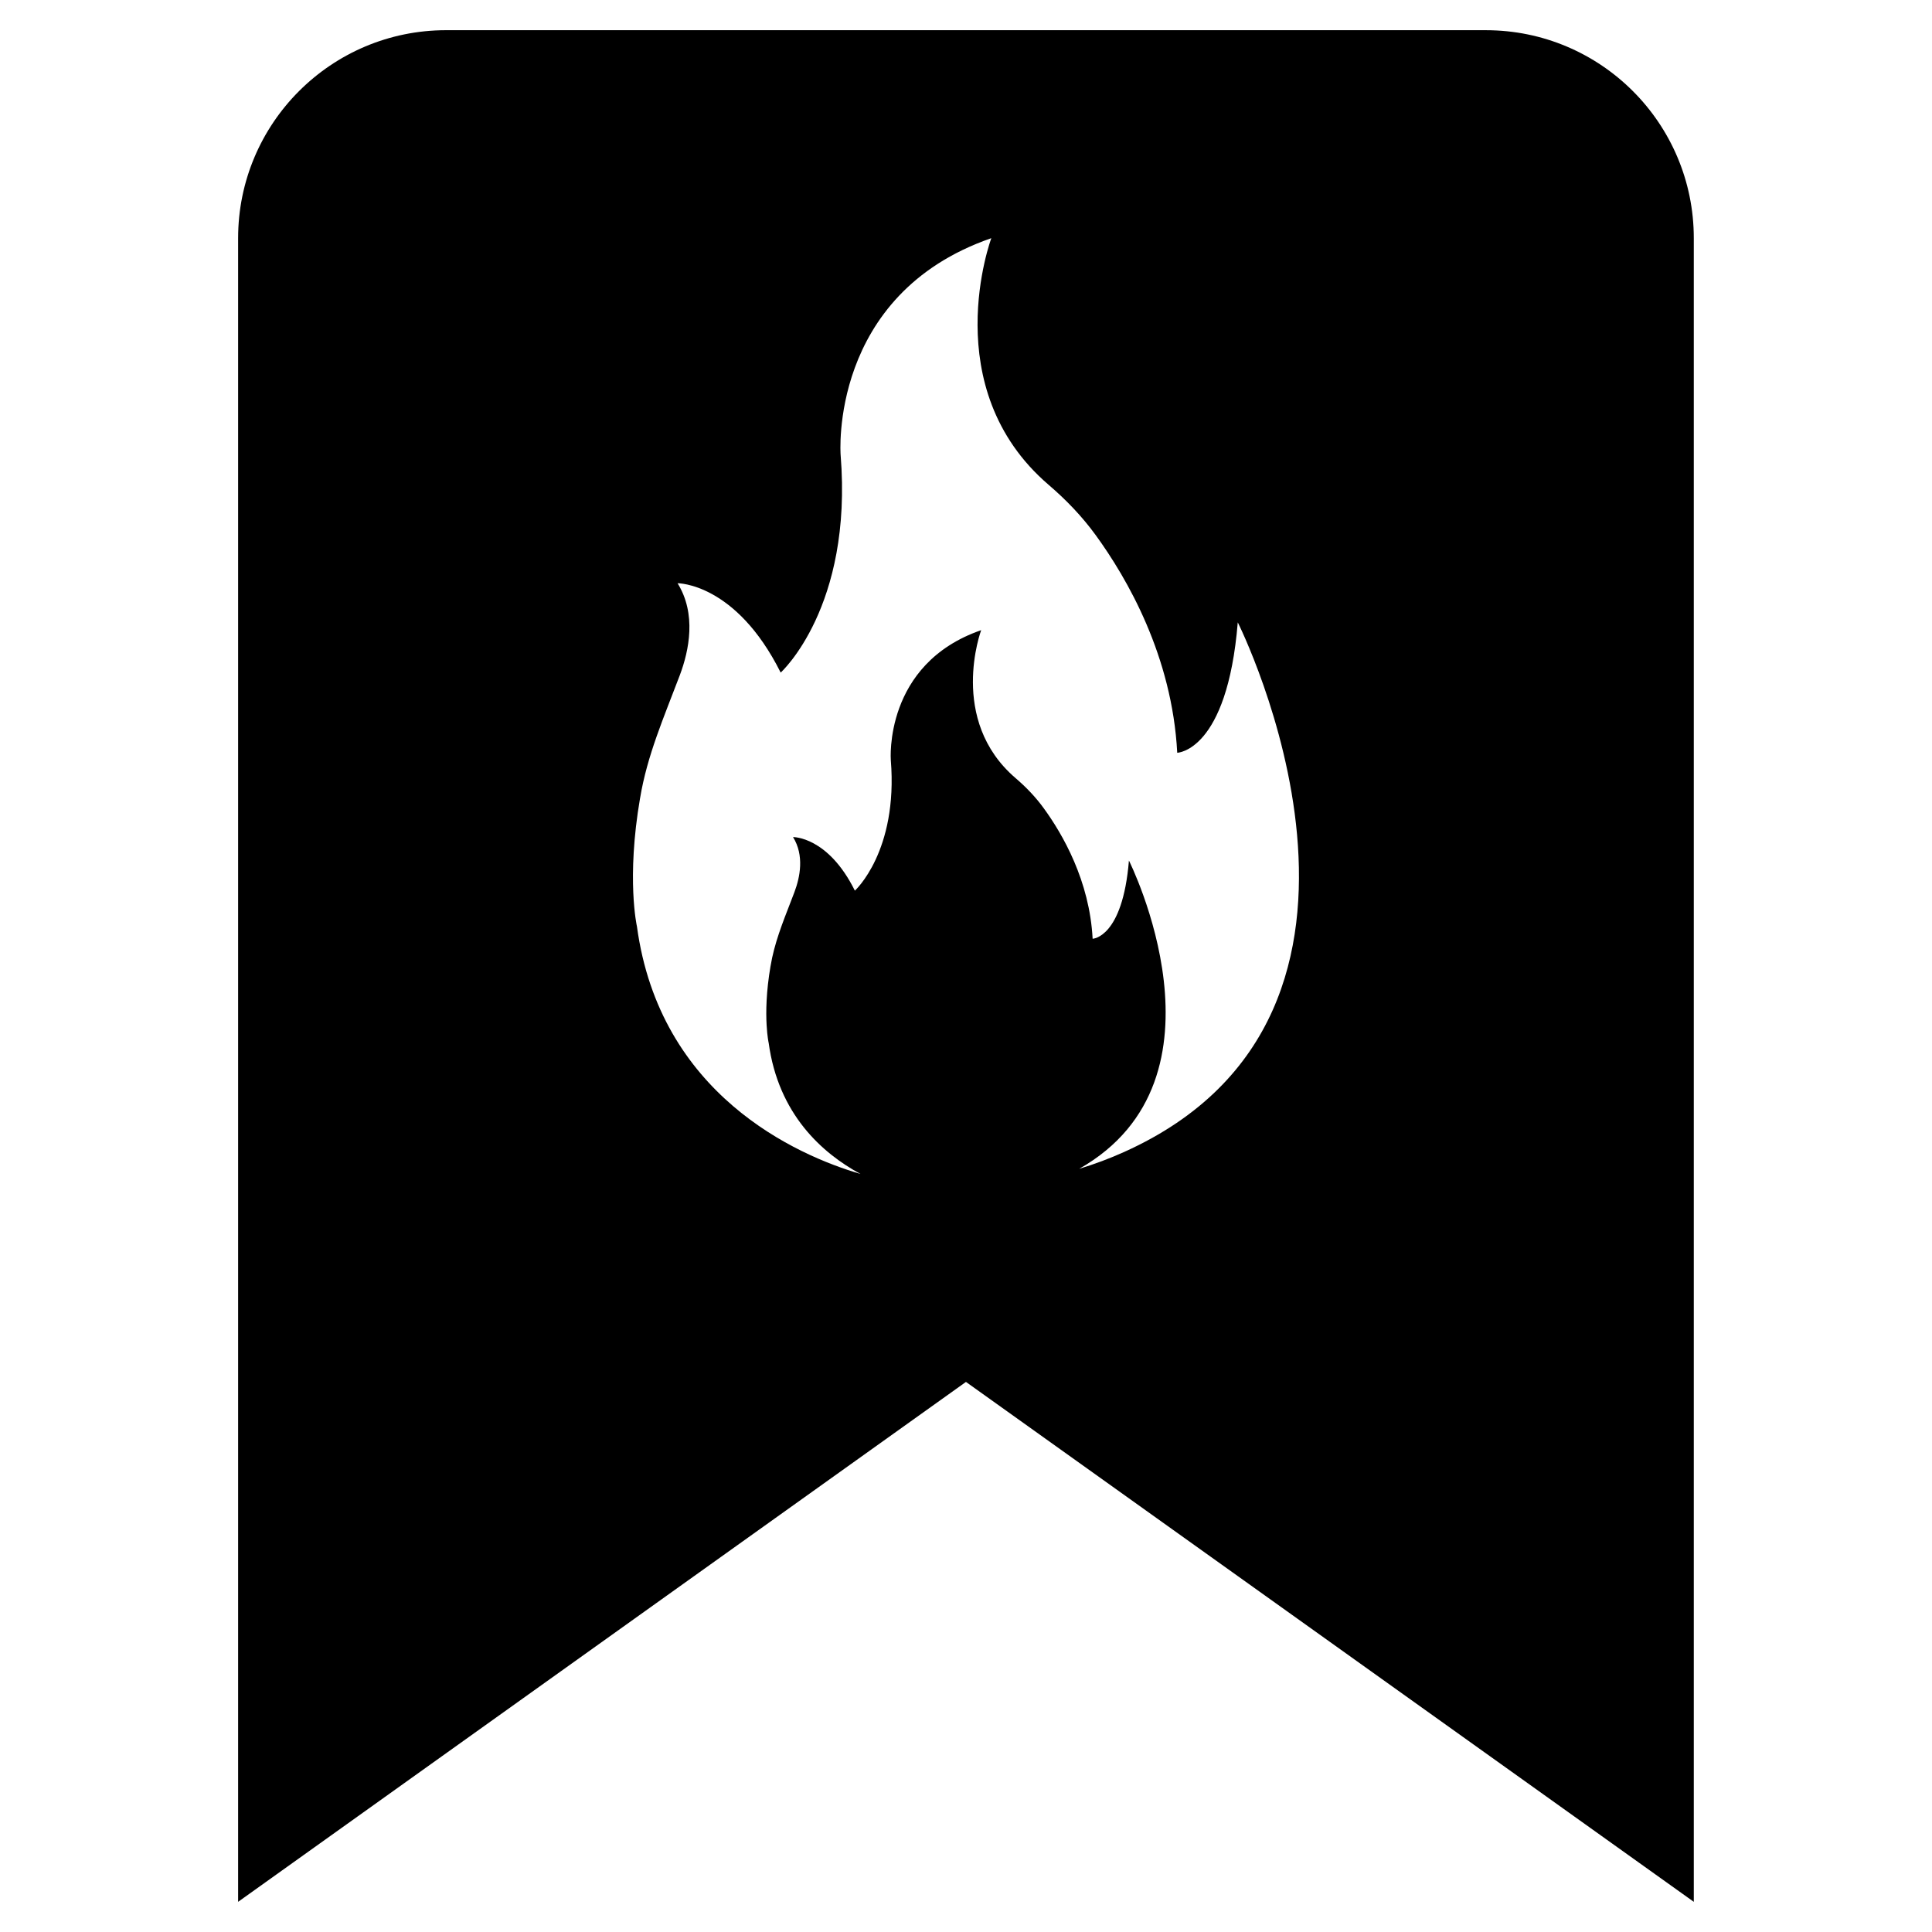
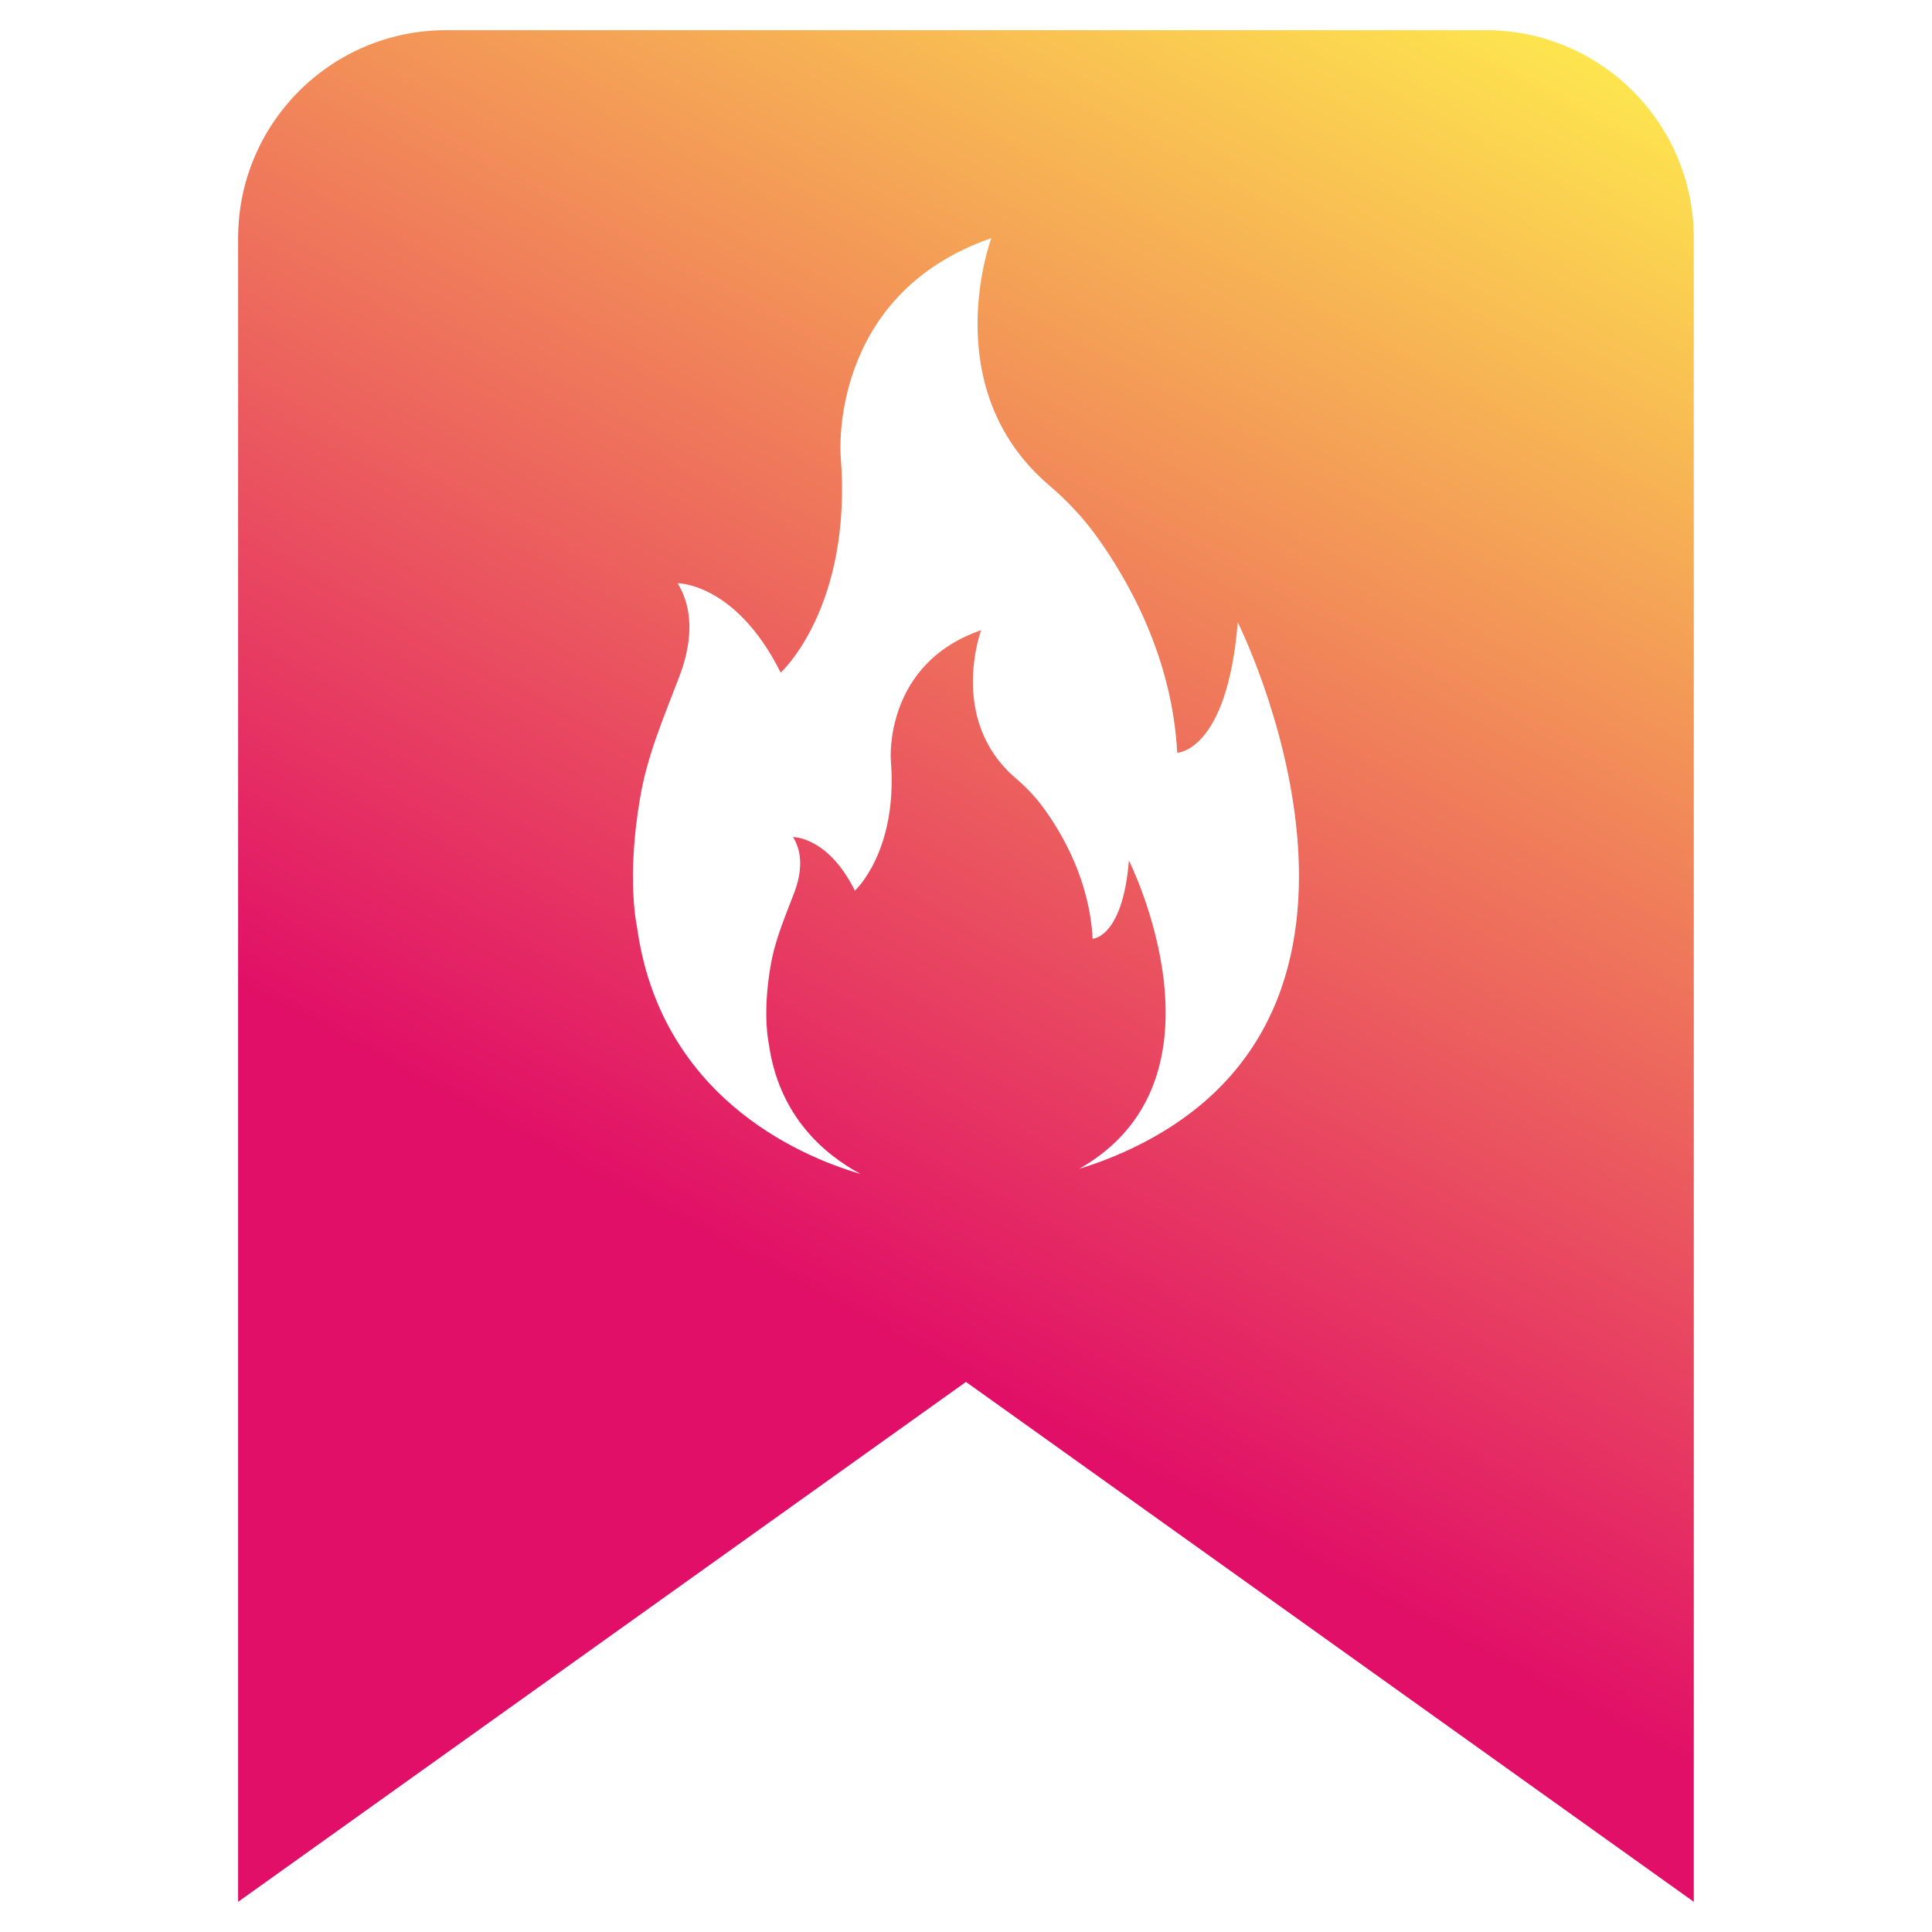
- <svg xmlns="http://www.w3.org/2000/svg" version="1.1" id="svg1881" width="64" height="64" viewBox="0 0 64 64">
+ <svg xmlns="http://www.w3.org/2000/svg" xmlns:xlink="http://www.w3.org/1999/xlink" version="1.1" id="svg1881" width="64" height="64" viewBox="0 0 64 64">
  <defs id="defs1885">
+     <linearGradient id="linearGradient8058">
+       <stop style="stop-color:#e10f67;stop-opacity:1" offset="0" id="stop8054" />
+       <stop style="stop-color:#fff04d;stop-opacity:1" offset="1" id="stop8056" />
+     </linearGradient>
    <filter id="selectable_hidder_filter" width="1" height="1" x="0" y="0" style="color-interpolation-filters:sRGB">
      <feComposite id="boolops_hidder_primitive" result="composite1" operator="arithmetic" in2="SourceGraphic" in="BackgroundImage" k1="0" k2="0" k3="0" k4="0" />
    </filter>
+     <linearGradient id="l" x1="70.01" x2="15.27" y1="12.06" y2="66.81" gradientTransform="matrix(0.075,0,0,-0.075,-5.903899,2485.145)" gradientUnits="userSpaceOnUse">
+       <stop stop-color="#fff44f" stop-opacity=".8" offset=".167" id="stop377" />
+       <stop stop-color="#fff44f" stop-opacity=".634" offset=".266" id="stop379" />
+       <stop stop-color="#fff44f" stop-opacity=".217" offset=".489" id="stop381" />
+       <stop stop-color="#fff44f" stop-opacity="0" offset=".6" id="stop383" />
+     </linearGradient>
+     <radialGradient id="k" cx="-7919" cy="-8504" r="80.69" gradientTransform="matrix(0.075,0,0,-0.075,592.2436,1845.844)" gradientUnits="userSpaceOnUse">
+       <stop stop-color="#fff44f" offset=".094" id="stop368" />
+       <stop stop-color="#ffe141" offset=".231" id="stop370" />
+       <stop stop-color="#ffaf1e" offset=".509" id="stop372" />
+       <stop stop-color="#ff980e" offset=".626" id="stop374" />
+     </radialGradient>
+     <radialGradient id="j" cx="-7938" cy="-8508" r="73.72" gradientTransform="matrix(0.075,0,0,-0.075,592.2436,1845.844)" gradientUnits="userSpaceOnUse">
+       <stop stop-color="#fff44f" offset=".137" id="stop357" />
+       <stop stop-color="#ff980e" offset=".48" id="stop359" />
+       <stop stop-color="#ff5634" offset=".592" id="stop361" />
+       <stop stop-color="#ff3647" offset=".655" id="stop363" />
+       <stop stop-color="#e31587" offset=".904" id="stop365" />
+     </radialGradient>
+     <radialGradient id="i" cx="-7927" cy="-8523" r="86.5" gradientTransform="matrix(0.007875,-0.074625,-0.048975,-0.005175,-357.1814,1849.894)" gradientUnits="userSpaceOnUse">
+       <stop stop-color="#fff44f" offset="0" id="stop340" />
+       <stop stop-color="#ffe847" offset=".06" id="stop342" />
+       <stop stop-color="#ffc830" offset=".168" id="stop344" />
+       <stop stop-color="#ff980e" offset=".304" id="stop346" />
+       <stop stop-color="#ff8b16" offset=".356" id="stop348" />
+       <stop stop-color="#ff672a" offset=".455" id="stop350" />
+       <stop stop-color="#ff3647" offset=".57" id="stop352" />
+       <stop stop-color="#e31587" offset=".737" id="stop354" />
+     </radialGradient>
+     <radialGradient id="h" cx="-7916" cy="-8536" r="118.1" gradientTransform="matrix(0.075,0,0,-0.075,592.2436,1845.844)" gradientUnits="userSpaceOnUse">
+       <stop stop-color="#fff44f" offset=".113" id="stop329" />
+       <stop stop-color="#ff980e" offset=".456" id="stop331" />
+       <stop stop-color="#ff5634" offset=".622" id="stop333" />
+       <stop stop-color="#ff3647" offset=".716" id="stop335" />
+       <stop stop-color="#e31587" offset=".904" id="stop337" />
+     </radialGradient>
+     <radialGradient id="g" cx="-7938" cy="-8518" r="27.68" gradientTransform="matrix(0.075,0,0,-0.075,592.2436,1845.844)" gradientUnits="userSpaceOnUse">
+       <stop stop-color="#ffe226" offset="0" id="stop316" />
+       <stop stop-color="#ffdb27" offset=".121" id="stop318" />
+       <stop stop-color="#ffc82a" offset=".295" id="stop320" />
+       <stop stop-color="#ffa930" offset=".502" id="stop322" />
+       <stop stop-color="#ff7e37" offset=".732" id="stop324" />
+       <stop stop-color="#ff7139" offset=".792" id="stop326" />
+     </radialGradient>
+     <radialGradient id="f" cx="-7936" cy="-8492" r="20.4" gradientTransform="matrix(0.0729,0.017625,0.020625,-0.08535,750.9436,1897.594)" gradientUnits="userSpaceOnUse">
+       <stop stop-color="#9059ff" stop-opacity="0" offset=".206" id="stop307" />
+       <stop stop-color="#8c4ff3" stop-opacity=".064" offset=".278" id="stop309" />
+       <stop stop-color="#7716a8" stop-opacity=".45" offset=".747" id="stop311" />
+       <stop stop-color="#6e008b" stop-opacity=".6" offset=".975" id="stop313" />
+     </radialGradient>
+     <radialGradient id="e" cx="-7946" cy="-8461" r="38.47" gradientTransform="matrix(0.075,0,0,-0.075,592.2436,1845.844)" gradientUnits="userSpaceOnUse">
+       <stop stop-color="#3a8ee6" offset=".353" id="stop298" />
+       <stop stop-color="#5c79f0" offset=".472" id="stop300" />
+       <stop stop-color="#9059ff" offset=".669" id="stop302" />
+       <stop stop-color="#c139e6" offset="1" id="stop304" />
+     </radialGradient>
+     <radialGradient id="d" cx="-7927" cy="-8533" r="58.53" gradientTransform="matrix(0.075,0,0,-0.075,592.2436,1845.844)" gradientUnits="userSpaceOnUse">
+       <stop stop-color="#fff44f" offset=".132" id="stop289" />
+       <stop stop-color="#ffdc3e" offset=".252" id="stop291" />
+       <stop stop-color="#ff9d12" offset=".506" id="stop293" />
+       <stop stop-color="#ff980e" offset=".526" id="stop295" />
+     </radialGradient>
+     <radialGradient id="c" cx="-7937" cy="-8482" r="80.8" gradientTransform="matrix(0.075,0,0,-0.075,592.2436,1845.844)" gradientUnits="userSpaceOnUse">
+       <stop stop-color="#960e18" offset=".3" id="stop278" />
+       <stop stop-color="#b11927" stop-opacity=".74" offset=".351" id="stop280" />
+       <stop stop-color="#db293d" stop-opacity=".343" offset=".435" id="stop282" />
+       <stop stop-color="#f5334b" stop-opacity=".094" offset=".497" id="stop284" />
+       <stop stop-color="#ff3750" stop-opacity="0" offset=".53" id="stop286" />
+     </radialGradient>
+     <radialGradient id="b" cx="-7907" cy="-8515" r="80.8" gradientTransform="matrix(0.075,0,0,-0.075,592.2436,1845.844)" gradientUnits="userSpaceOnUse">
+       <stop stop-color="#ffbd4f" offset=".129" id="stop259" />
+       <stop stop-color="#ffac31" offset=".186" id="stop261" />
+       <stop stop-color="#ff9d17" offset=".247" id="stop263" />
+       <stop stop-color="#ff980e" offset=".283" id="stop265" />
+       <stop stop-color="#ff563b" offset=".403" id="stop267" />
+       <stop stop-color="#ff3750" offset=".467" id="stop269" />
+       <stop stop-color="#f5156c" offset=".71" id="stop271" />
+       <stop stop-color="#eb0878" offset=".782" id="stop273" />
+       <stop stop-color="#e50080" offset=".86" id="stop275" />
+     </radialGradient>
+     <linearGradient id="a" x1="70.79" x2="6.447" y1="12.39" y2="74.47" gradientTransform="matrix(0.075,0,0,-0.075,-5.903899,2485.145)" gradientUnits="userSpaceOnUse">
+       <stop stop-color="#fff44f" offset=".048" id="stop242" />
+       <stop stop-color="#ffe847" offset=".111" id="stop244" />
+       <stop stop-color="#ffc830" offset=".225" id="stop246" />
+       <stop stop-color="#ff980e" offset=".368" id="stop248" />
+       <stop stop-color="#ff8b16" offset=".401" id="stop250" />
+       <stop stop-color="#ff672a" offset=".462" id="stop252" />
+       <stop stop-color="#ff3647" offset=".534" id="stop254" />
+       <stop stop-color="#e31587" offset=".705" id="stop256" />
+     </linearGradient>
+     <linearGradient xlink:href="#linearGradient8058" id="linearGradient8060" x1="24" y1="2465.667" x2="42.083" y2="2499.25" gradientUnits="userSpaceOnUse" />
  </defs>
  <g id="g1889" transform="matrix(1.333333,0,0,-1.333333,0,3333.333)">
-     <path id="path1899" style="fill-opacity:1;fill-rule:evenodd;stroke:none;stroke-width:0;stroke-dasharray:none" d="m 30.752,2484.538 c -0.263,-3.211 -1.504,-3.24 -1.504,-3.24 -0.126,2.401 -1.244,4.334 -2.029,5.412 -0.336,0.461 -0.732,0.873 -1.164,1.243 -2.813,2.41 -1.426,6.13 -1.426,6.13 -4.05,-1.401 -3.744,-5.386 -3.744,-5.386 0.307,-3.784 -1.489,-5.407 -1.489,-5.407 -1.117,2.233 -2.562,2.22 -2.562,2.22 0.472,-0.761 0.289,-1.666 0.055,-2.287 -0.394,-1.042 -0.81,-1.988 -0.986,-3.051 l -4.26e-4,8e-4 c -0.345,-2.004 -0.079,-3.185 -0.079,-3.185 h 4.26e-4 c 0.565,-4.178 3.957,-5.687 5.555,-6.154 -0.955,0.516 -2.042,1.487 -2.282,3.259 h -4.36e-4 c 0,0 -0.034,0.153 -0.05,0.438 -0.019,0.327 -0.013,0.829 0.098,1.472 l 4.26e-4,-6e-4 c 0.092,0.556 0.293,1.058 0.499,1.591 0.031,0.079 0.061,0.159 0.092,0.239 0.141,0.373 0.251,0.914 -0.033,1.371 0,0 0.867,0.019 1.536,-1.331 0,0 1.077,0.973 0.893,3.243 0,0 -0.183,2.389 2.245,3.229 0,0 -0.832,-2.23 0.855,-3.676 0.259,-0.222 0.497,-0.469 0.698,-0.746 0.471,-0.646 1.141,-1.805 1.216,-3.245 0,0 0.744,0.019 0.902,1.943 0,0 2.721,-5.415 -1.236,-7.659 0.382,0.116 0.758,0.257 1.124,0.422 7.684,3.463 2.816,13.155 2.816,13.155 m 6.165,14.712 H 11.083 a 5.167,5.167 0 0 1 -5.167,-5.167 V 2452.75 l 18.083,12.917 18.083,-12.917 v 41.333 a 5.167,5.167 0 0 1 -5.167,5.167 z" />
+     <path id="path1899" style="fill-opacity:1;fill-rule:evenodd;stroke:none;stroke-width:0;stroke-dasharray:none;fill:url(#linearGradient8060)" d="m 30.752,2484.538 c -0.263,-3.211 -1.504,-3.24 -1.504,-3.24 -0.126,2.401 -1.244,4.334 -2.029,5.412 -0.336,0.461 -0.732,0.873 -1.164,1.243 -2.813,2.41 -1.426,6.13 -1.426,6.13 -4.05,-1.401 -3.744,-5.386 -3.744,-5.386 0.307,-3.784 -1.489,-5.407 -1.489,-5.407 -1.117,2.233 -2.562,2.22 -2.562,2.22 0.472,-0.761 0.289,-1.666 0.055,-2.287 -0.394,-1.042 -0.81,-1.988 -0.986,-3.051 l -4.26e-4,8e-4 c -0.345,-2.004 -0.079,-3.185 -0.079,-3.185 h 4.26e-4 c 0.565,-4.178 3.957,-5.687 5.555,-6.154 -0.955,0.516 -2.042,1.487 -2.282,3.259 h -4.36e-4 c 0,0 -0.034,0.153 -0.05,0.438 -0.019,0.327 -0.013,0.829 0.098,1.472 l 4.26e-4,-6e-4 c 0.092,0.556 0.293,1.058 0.499,1.591 0.031,0.079 0.061,0.159 0.092,0.239 0.141,0.373 0.251,0.914 -0.033,1.371 0,0 0.867,0.019 1.536,-1.331 0,0 1.077,0.973 0.893,3.243 0,0 -0.183,2.389 2.245,3.229 0,0 -0.832,-2.23 0.855,-3.676 0.259,-0.222 0.497,-0.469 0.698,-0.746 0.471,-0.646 1.141,-1.805 1.216,-3.245 0,0 0.744,0.019 0.902,1.943 0,0 2.721,-5.415 -1.236,-7.659 0.382,0.116 0.758,0.257 1.124,0.422 7.684,3.463 2.816,13.155 2.816,13.155 m 6.165,14.712 H 11.083 a 5.167,5.167 0 0 1 -5.167,-5.167 V 2452.75 l 18.083,12.917 18.083,-12.917 v 41.333 a 5.167,5.167 0 0 1 -5.167,5.167 z" />
  </g>
</svg>
